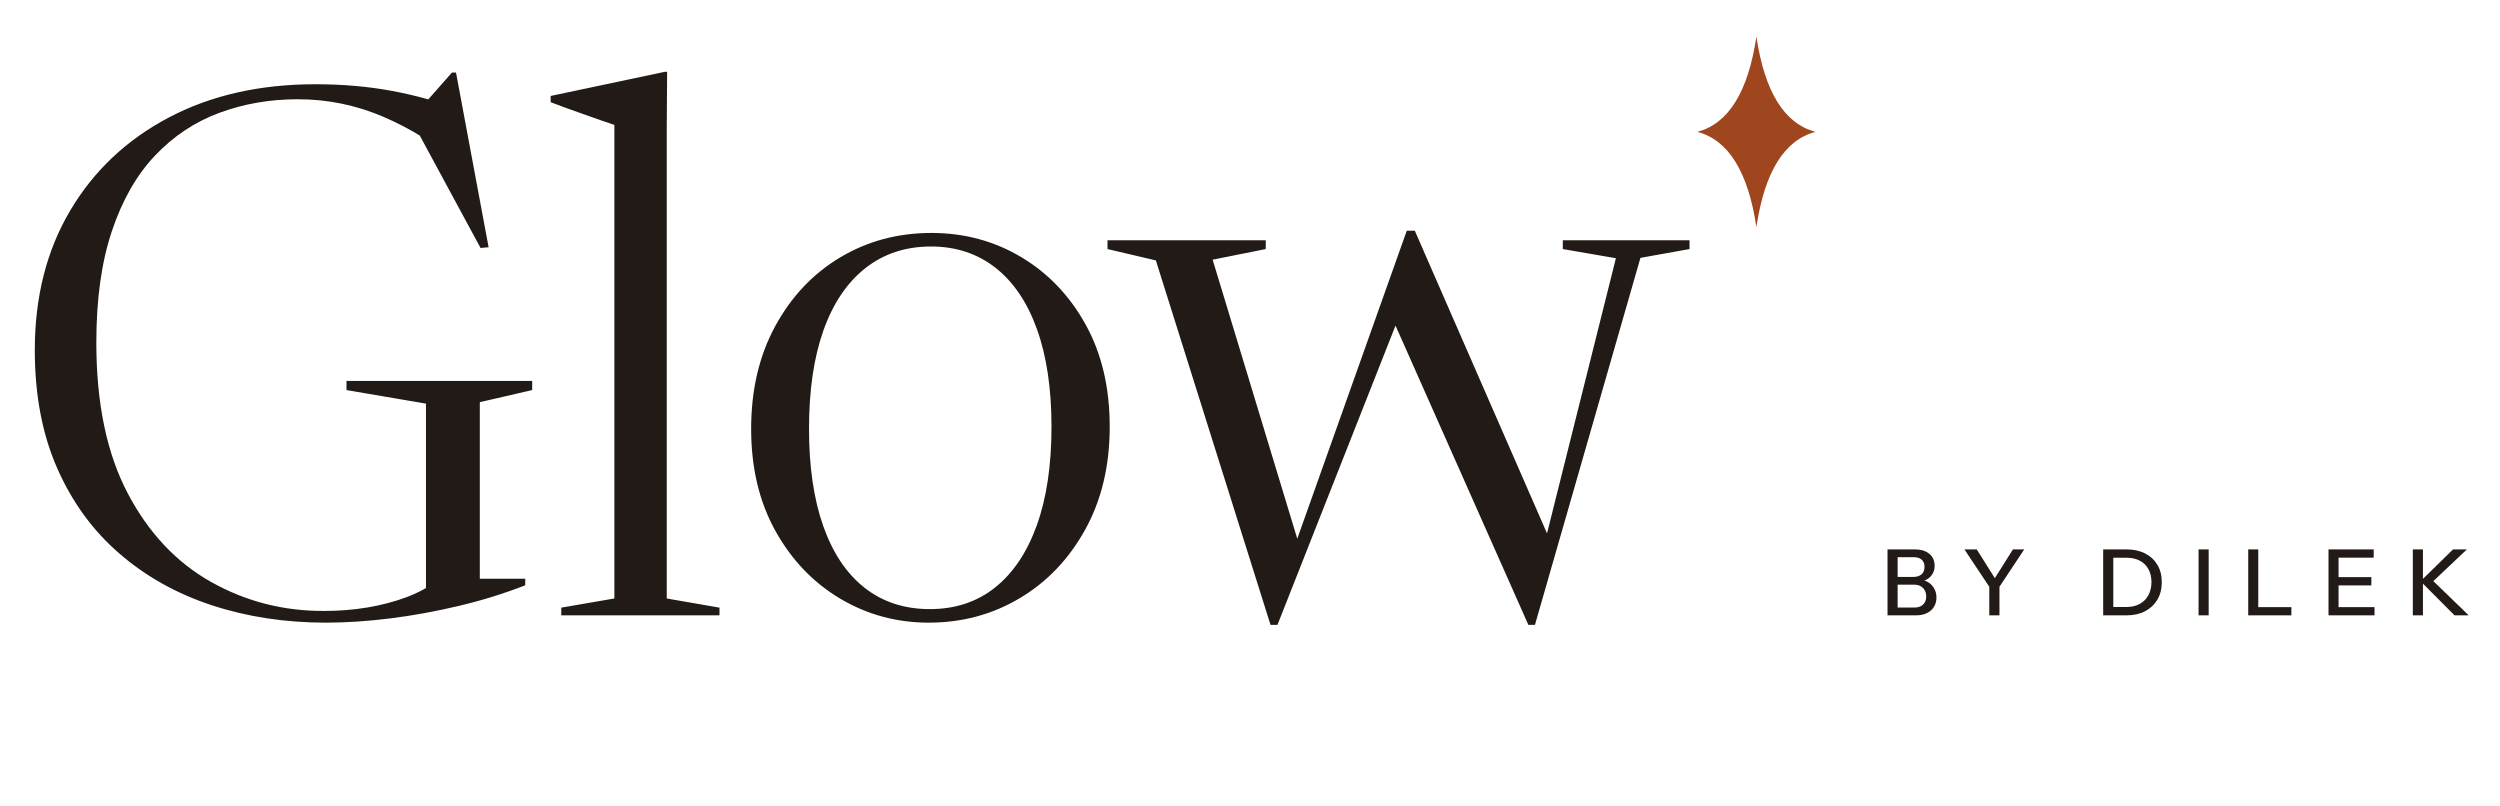
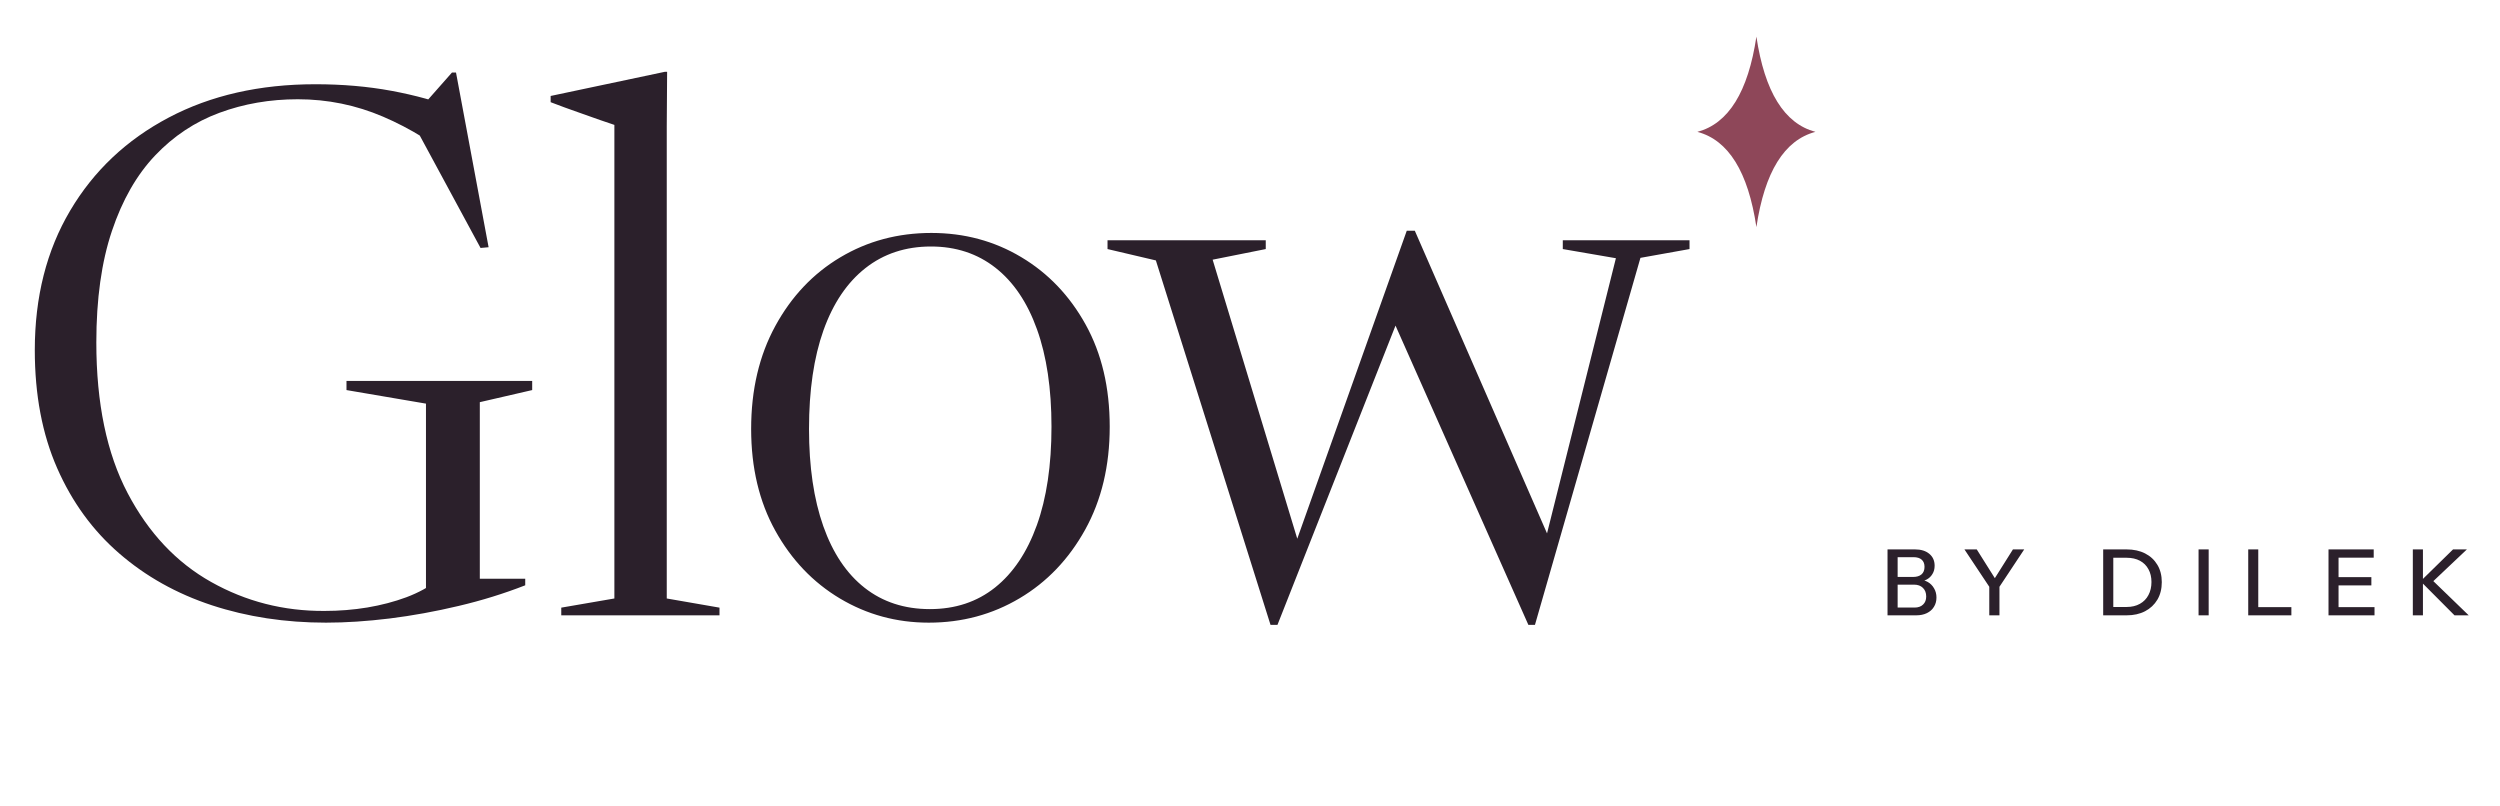
<svg xmlns="http://www.w3.org/2000/svg" viewBox="0 -84 341.28 110" role="img" aria-label="Glow by Dilek">
-   <path fill="#221A17" d="M65.5 -5L71.7 -5L71.7 -4.1Q67.35 -2.4 62.6 -1.28Q57.85 -0.15 53.2 0.43Q48.55 1 44.5 1Q36.15 1 28.93 -1.37Q21.7 -3.75 16.28 -8.45Q10.85 -13.15 7.8 -20.1Q4.75 -27.05 4.75 -36.2Q4.75 -47.1 9.58 -55.25Q14.4 -63.4 23.03 -67.95Q31.65 -72.5 43.05 -72.5Q48.6 -72.5 53.45 -71.6Q58.3 -70.7 62.3 -69.15L57.2 -69L61.7 -74.1L62.25 -74.1L66.7 -50.25L65.6 -50.15L55.6 -68.65L62.9 -61.5Q57.85 -65.7 52.3 -68.07Q46.75 -70.45 40.65 -70.45Q34.95 -70.45 29.95 -68.6Q24.95 -66.75 21.18 -62.78Q17.4 -58.8 15.28 -52.47Q13.15 -46.15 13.15 -37.25Q13.15 -24.8 17.43 -16.67Q21.7 -8.55 28.83 -4.55Q35.95 -0.55 44.3 -0.6Q47.3 -0.6 50.15 -1.07Q53 -1.55 55.48 -2.47Q57.95 -3.4 59.75 -4.8L58.15 -1.6L58.15 -28.9L47.3 -30.75L47.3 -32L72.65 -32L72.65 -30.75L65.5 -29.1ZM91.02 -2.3L98.22 -1.05L98.22 0L76.62 0L76.62 -1.05L83.87 -2.3L83.87 -66.95Q83.22 -67.15 81.9 -67.62Q80.57 -68.1 78.85 -68.7Q77.12 -69.3 75.17 -70.05L75.17 -70.9L90.77 -74.2L91.07 -74.2L91.02 -66.75ZM126.94 -0.85Q132.14 -0.85 135.84 -3.8Q139.54 -6.75 141.54 -12.3Q143.54 -17.85 143.54 -25.75Q143.54 -33.55 141.56 -39.05Q139.59 -44.55 135.89 -47.45Q132.19 -50.35 127.09 -50.35Q121.89 -50.35 118.14 -47.4Q114.39 -44.45 112.41 -38.9Q110.44 -33.35 110.44 -25.45Q110.44 -17.7 112.39 -12.17Q114.34 -6.65 118.04 -3.75Q121.74 -0.85 126.94 -0.85ZM126.79 1Q120.19 1 114.66 -2.3Q109.14 -5.6 105.84 -11.55Q102.54 -17.5 102.54 -25.45Q102.54 -33.45 105.84 -39.5Q109.14 -45.55 114.71 -48.87Q120.29 -52.2 127.14 -52.2Q133.89 -52.2 139.41 -48.9Q144.94 -45.6 148.21 -39.68Q151.49 -33.75 151.49 -25.75Q151.49 -17.75 148.14 -11.7Q144.79 -5.65 139.19 -2.33Q133.59 1 126.79 1ZM220.59 -48.75L213.34 -50L213.34 -51.2L230.64 -51.2L230.64 -50L223.94 -48.8L209.54 1.3L208.64 1.3L189.24 -42.4L191.49 -42.05L174.39 1.3L173.44 1.3L157.79 -48.45L151.19 -50L151.19 -51.2L172.79 -51.2L172.79 -50L165.54 -48.55L177.64 -8.65L175.49 -5.95L192.04 -52.5L193.14 -52.5L211.99 -9.35L209.89 -6Z" />
-   <path fill="#A0461E" d="M239.77 -79Q241.46 -67.69 247.83 -66Q241.46 -64.31 239.77 -53Q238.08 -64.31 231.71 -66Q238.08 -67.69 239.77 -79Z" />
-   <path fill="#221A17" transform="translate(256.77 0)" d="M1.93 0L1.93 -1.06L4.59 -1.06Q5.33 -1.06 5.75 -1.47Q6.18 -1.87 6.18 -2.57Q6.18 -3.31 5.73 -3.75Q5.28 -4.19 4.51 -4.19L1.93 -4.19L1.93 -5.24L4.39 -5.24Q5.13 -5.24 5.54 -5.59Q5.95 -5.95 5.95 -6.62Q5.95 -7.26 5.56 -7.6Q5.18 -7.94 4.44 -7.94L1.93 -7.94L1.93 -9L4.65 -9Q5.88 -9 6.6 -8.4Q7.33 -7.8 7.33 -6.77Q7.33 -6.12 7.03 -5.64Q6.74 -5.15 6.23 -4.88Q5.71 -4.61 5.06 -4.61L5.13 -4.87Q5.83 -4.87 6.38 -4.56Q6.93 -4.25 7.25 -3.69Q7.58 -3.14 7.58 -2.43Q7.58 -1.7 7.23 -1.15Q6.89 -0.6 6.27 -0.3Q5.65 0 4.81 0ZM0.9 0L0.9 -9L2.28 -9L2.28 0ZM14.79 0L14.79 -3.9L11.4 -9L13.08 -9L15.91 -4.5L15.19 -4.5L18.02 -9L19.56 -9L16.18 -3.9L16.18 0ZM31.18 0L31.18 -1.14L33.53 -1.14Q34.59 -1.14 35.35 -1.57Q36.12 -2 36.52 -2.77Q36.93 -3.54 36.93 -4.55Q36.93 -5.55 36.52 -6.29Q36.12 -7.04 35.36 -7.45Q34.6 -7.86 33.53 -7.86L31.19 -7.86L31.19 -9L33.53 -9Q34.98 -9 36.06 -8.45Q37.14 -7.9 37.74 -6.89Q38.34 -5.89 38.34 -4.53Q38.34 -3.16 37.74 -2.14Q37.13 -1.12 36.06 -0.56Q34.98 0 33.54 0ZM30.34 0L30.34 -9L31.72 -9L31.72 0ZM43.36 0L43.36 -9L44.74 -9L44.74 0ZM50.14 0L50.14 -9L51.51 -9L51.51 0ZM50.81 0L50.81 -1.12L56.03 -1.12L56.03 0ZM61.1 0L61.1 -9L62.47 -9L62.47 0ZM61.77 0L61.77 -1.12L67.38 -1.12L67.38 0ZM61.77 -4.09L61.77 -5.21L66.95 -5.21L66.95 -4.09ZM61.77 -7.87L61.77 -9L67.27 -9L67.27 -7.87ZM72.61 0L72.61 -9L73.99 -9L73.99 0ZM73.68 -4.67L78.1 -9L79.99 -9L75.41 -4.67ZM78.3 0L73.65 -4.67L75.41 -4.67L80.24 0Z" />
+   <path fill="#2B202B" d="M65.5 -5L71.7 -5L71.7 -4.1Q67.35 -2.4 62.6 -1.28Q57.85 -0.15 53.2 0.43Q48.55 1 44.5 1Q36.15 1 28.93 -1.37Q21.7 -3.75 16.28 -8.45Q10.85 -13.15 7.8 -20.1Q4.75 -27.05 4.75 -36.2Q4.75 -47.1 9.58 -55.25Q14.4 -63.4 23.03 -67.95Q31.65 -72.5 43.05 -72.5Q48.6 -72.5 53.45 -71.6Q58.3 -70.7 62.3 -69.15L57.2 -69L61.7 -74.1L62.25 -74.1L66.7 -50.25L65.6 -50.15L55.6 -68.65L62.9 -61.5Q57.85 -65.7 52.3 -68.07Q46.75 -70.45 40.65 -70.45Q34.95 -70.45 29.95 -68.6Q24.95 -66.75 21.18 -62.78Q17.4 -58.8 15.28 -52.47Q13.15 -46.15 13.15 -37.25Q13.15 -24.8 17.43 -16.67Q21.7 -8.55 28.83 -4.55Q35.95 -0.55 44.3 -0.6Q47.3 -0.6 50.15 -1.07Q53 -1.55 55.48 -2.47Q57.95 -3.4 59.75 -4.8L58.15 -1.6L58.15 -28.9L47.3 -30.75L47.3 -32L72.65 -32L72.65 -30.75L65.5 -29.1ZM91.02 -2.3L98.22 -1.05L98.22 0L76.62 0L76.62 -1.05L83.87 -2.3L83.87 -66.95Q83.22 -67.15 81.9 -67.62Q80.57 -68.1 78.85 -68.7Q77.12 -69.3 75.17 -70.05L75.17 -70.9L90.77 -74.2L91.07 -74.2L91.02 -66.75ZM126.94 -0.85Q132.14 -0.85 135.84 -3.8Q139.54 -6.75 141.54 -12.3Q143.54 -17.85 143.54 -25.75Q143.54 -33.55 141.56 -39.05Q139.59 -44.55 135.89 -47.45Q132.19 -50.35 127.09 -50.35Q121.89 -50.35 118.14 -47.4Q114.39 -44.45 112.41 -38.9Q110.44 -33.35 110.44 -25.45Q110.44 -17.7 112.39 -12.17Q114.34 -6.65 118.04 -3.75Q121.74 -0.85 126.94 -0.85ZM126.79 1Q120.19 1 114.66 -2.3Q109.14 -5.6 105.84 -11.55Q102.54 -17.5 102.54 -25.45Q102.54 -33.45 105.84 -39.5Q109.14 -45.55 114.71 -48.87Q120.29 -52.2 127.14 -52.2Q133.89 -52.2 139.41 -48.9Q144.94 -45.6 148.21 -39.68Q151.49 -33.75 151.49 -25.75Q151.49 -17.75 148.14 -11.7Q144.79 -5.65 139.19 -2.33Q133.59 1 126.79 1ZM220.59 -48.75L213.34 -50L213.34 -51.2L230.64 -51.2L230.64 -50L223.94 -48.8L209.54 1.3L208.64 1.3L189.24 -42.4L191.49 -42.05L174.39 1.3L173.44 1.3L157.79 -48.45L151.19 -50L151.19 -51.2L172.79 -51.2L172.79 -50L165.54 -48.55L177.64 -8.65L175.49 -5.95L192.04 -52.5L193.14 -52.5L211.99 -9.35L209.89 -6Z" />
+   <path fill="#8E4759" d="M239.77 -79Q241.46 -67.69 247.83 -66Q241.46 -64.31 239.77 -53Q238.08 -64.31 231.71 -66Q238.08 -67.69 239.77 -79Z" />
+   <path fill="#2B202B" transform="translate(256.77 0)" d="M1.93 0L1.93 -1.06L4.59 -1.06Q5.33 -1.06 5.75 -1.47Q6.18 -1.87 6.18 -2.57Q6.18 -3.31 5.73 -3.75Q5.28 -4.19 4.51 -4.19L1.93 -4.19L1.93 -5.24L4.39 -5.24Q5.13 -5.24 5.54 -5.59Q5.95 -5.95 5.95 -6.62Q5.95 -7.26 5.56 -7.6Q5.18 -7.94 4.44 -7.94L1.93 -7.94L1.93 -9L4.65 -9Q5.88 -9 6.6 -8.4Q7.33 -7.8 7.33 -6.77Q7.33 -6.12 7.03 -5.64Q6.74 -5.15 6.23 -4.88Q5.71 -4.61 5.06 -4.61L5.13 -4.87Q5.83 -4.87 6.38 -4.56Q6.93 -4.25 7.25 -3.69Q7.58 -3.14 7.58 -2.43Q7.58 -1.7 7.23 -1.15Q6.89 -0.6 6.27 -0.3Q5.65 0 4.81 0ZM0.9 0L0.9 -9L2.28 -9L2.28 0ZM14.79 0L14.79 -3.9L11.4 -9L13.08 -9L15.91 -4.5L15.19 -4.5L18.02 -9L19.56 -9L16.18 -3.9L16.18 0ZM31.18 0L31.18 -1.14L33.53 -1.14Q34.59 -1.14 35.35 -1.57Q36.12 -2 36.52 -2.77Q36.93 -3.54 36.93 -4.55Q36.93 -5.55 36.52 -6.29Q36.12 -7.04 35.36 -7.45Q34.6 -7.86 33.53 -7.86L31.19 -7.86L31.19 -9L33.53 -9Q34.98 -9 36.06 -8.45Q37.14 -7.9 37.74 -6.89Q38.34 -5.89 38.34 -4.53Q38.34 -3.16 37.74 -2.14Q37.13 -1.12 36.06 -0.56Q34.98 0 33.54 0ZM30.34 0L30.34 -9L31.72 -9L31.72 0ZM43.36 0L43.36 -9L44.74 -9L44.74 0ZM50.14 0L50.14 -9L51.51 -9L51.51 0ZM50.81 0L50.81 -1.12L56.03 -1.12L56.03 0ZM61.1 0L61.1 -9L62.47 -9L62.47 0ZM61.77 0L61.77 -1.12L67.38 -1.12L67.38 0ZM61.77 -4.09L61.77 -5.21L66.95 -5.21L66.95 -4.09ZM61.77 -7.87L61.77 -9L67.27 -9L67.27 -7.87ZM72.61 0L72.61 -9L73.99 -9L73.99 0ZM73.68 -4.67L78.1 -9L79.99 -9L75.41 -4.67ZM78.3 0L73.65 -4.67L75.41 -4.67L80.24 0Z" />
</svg>
